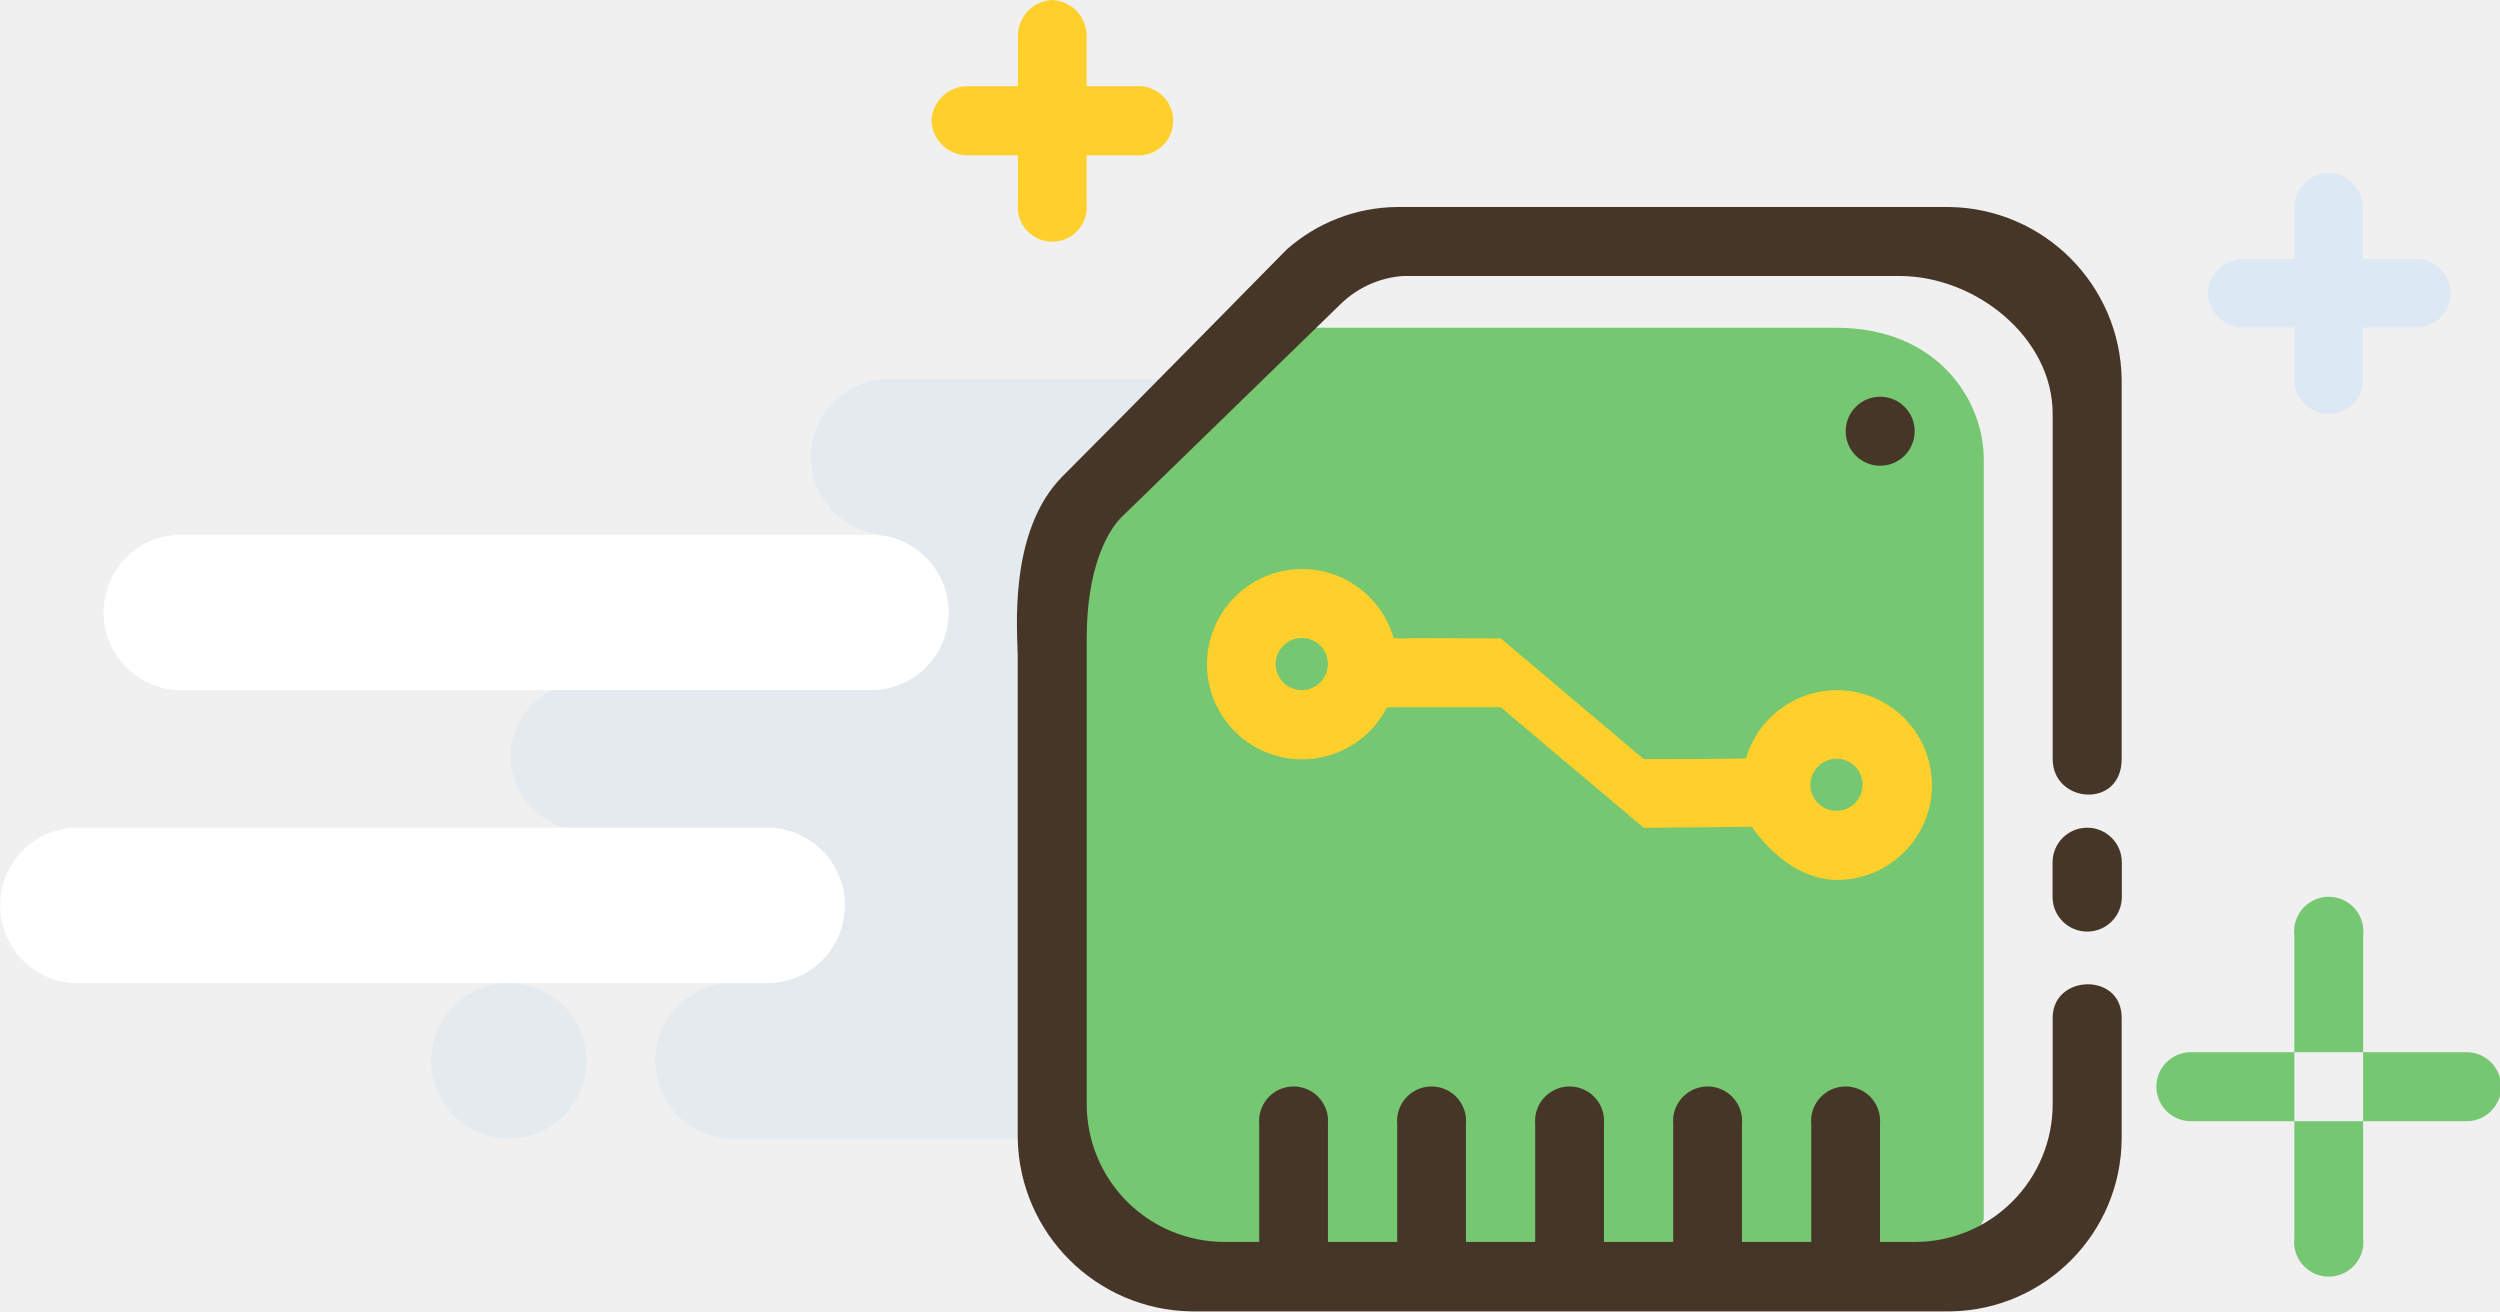
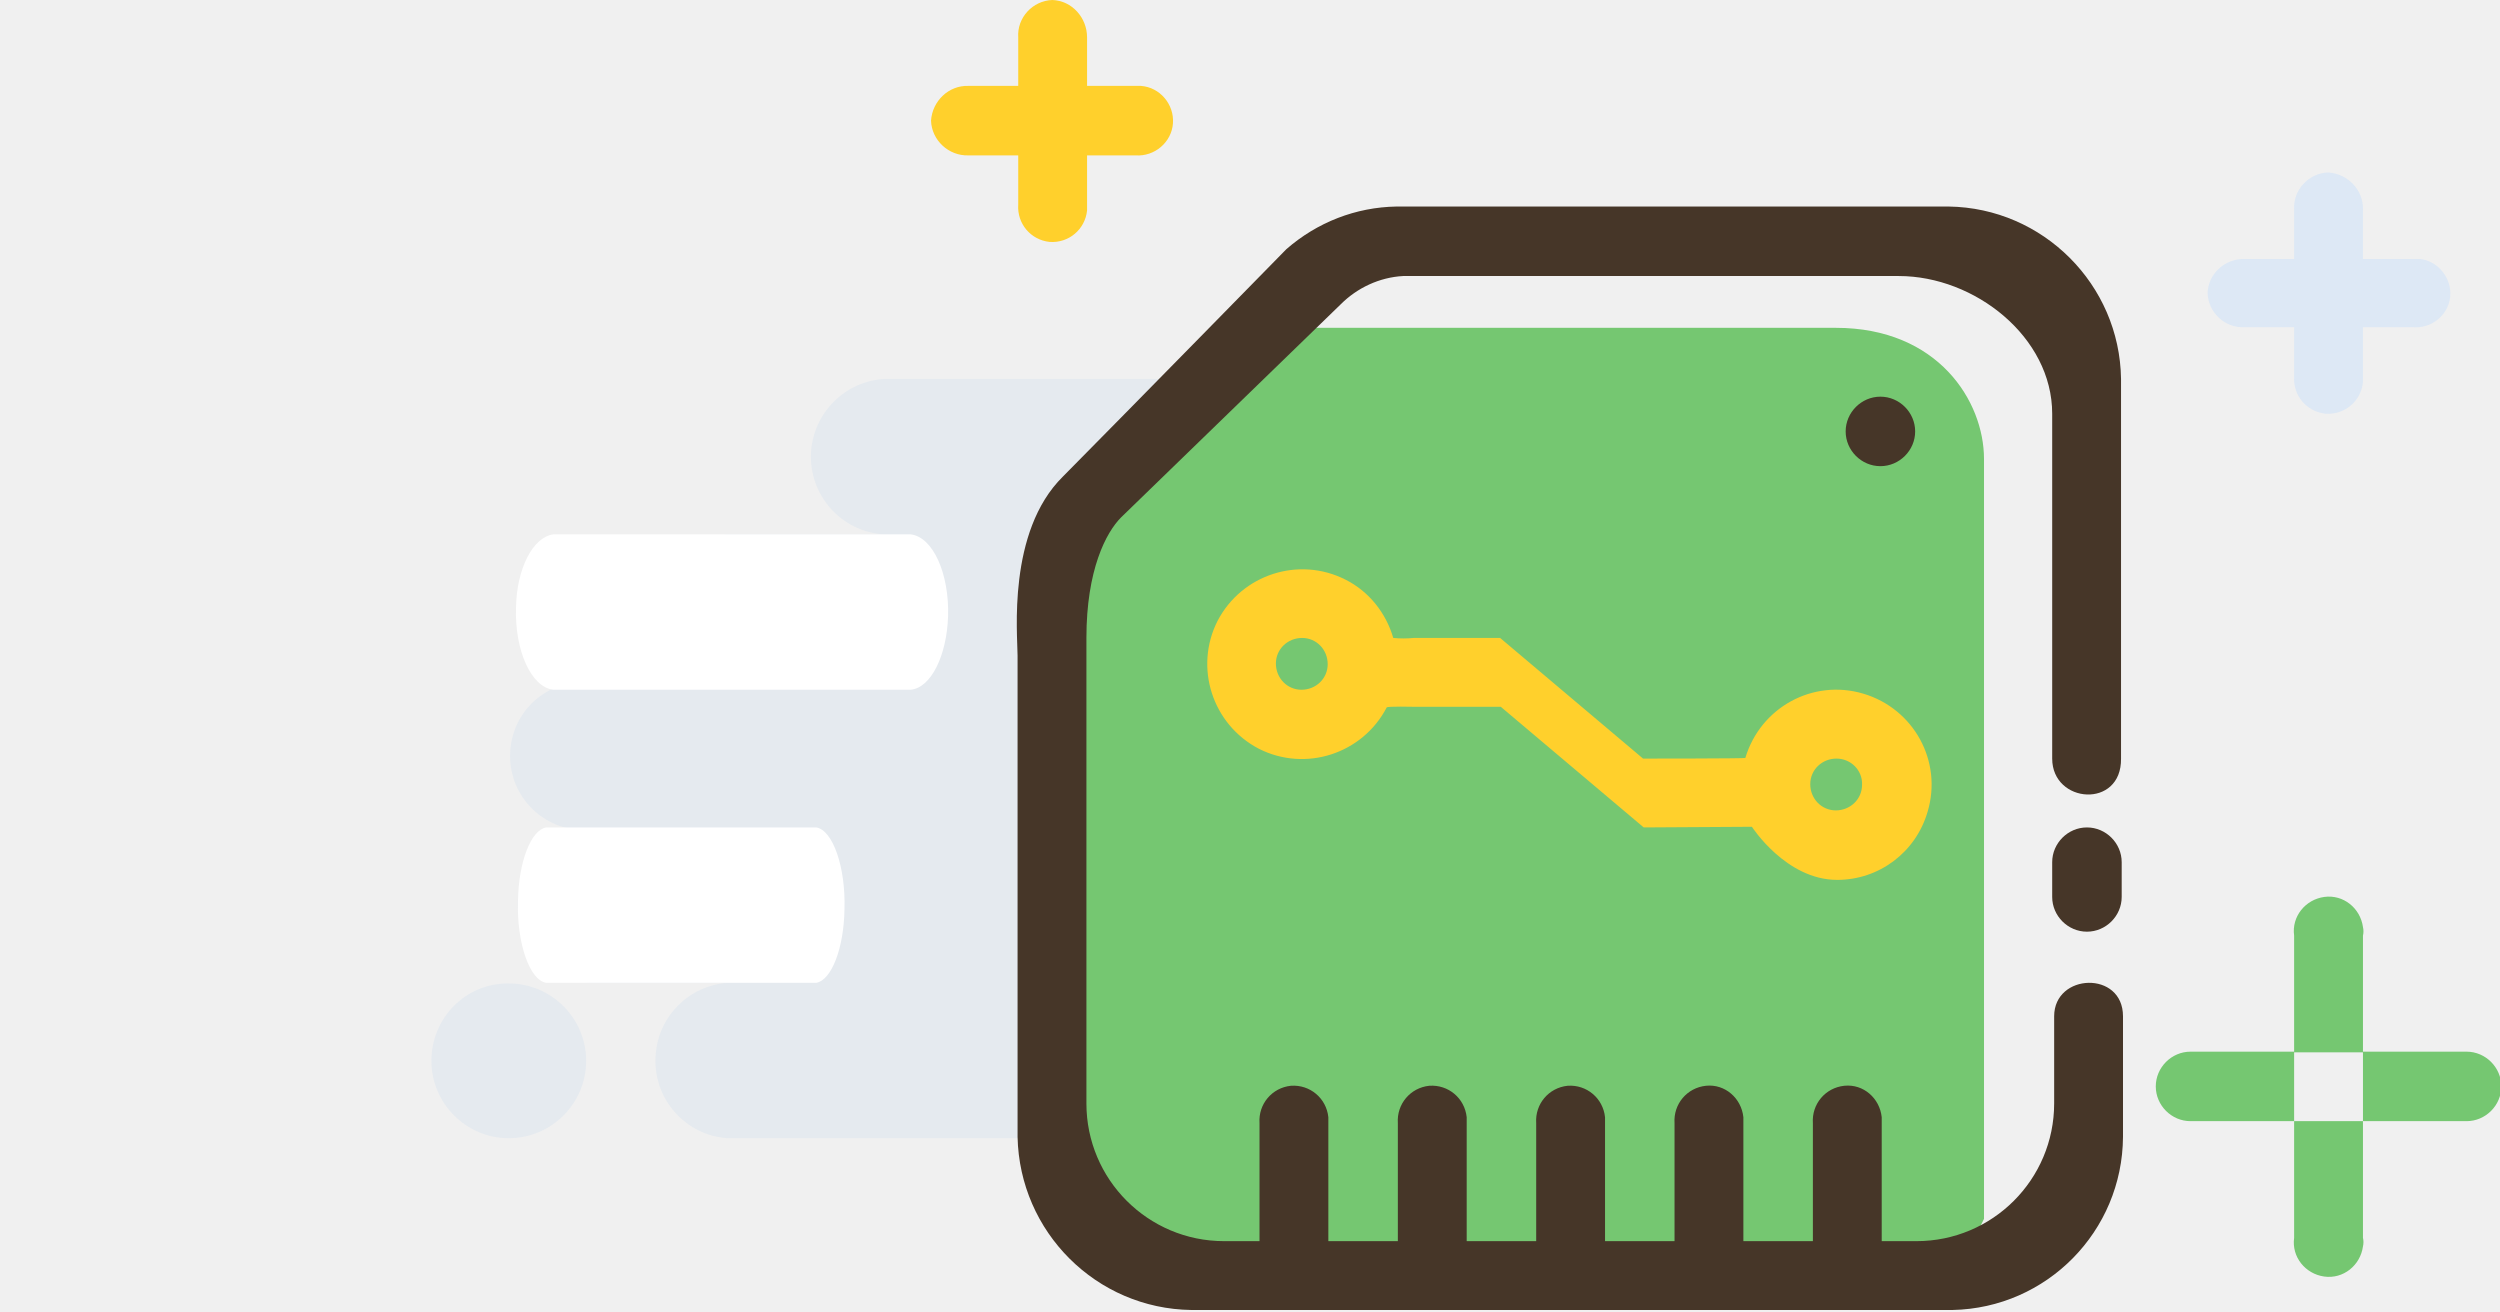
- <svg xmlns="http://www.w3.org/2000/svg" t="1642429800094" class="icon" viewBox="0 0 1952 1024" version="1.1" p-id="11409" width="381.25" height="200">
-   <defs>
-     <style type="text/css" />
-   </defs>
-   <path d="M969.72 648.386H456.34a57.725 57.725 0 0 1 0-115.449H969.72M1077.466 888.901H568.287a60.809 60.809 0 0 1 0-121.335H936.05M690.349 296.112H1235.717a60.755 60.755 0 0 1 0 121.335H690.349a60.755 60.755 0 0 1 0-121.295z m-119.867 121.335h541.893a57.725 57.725 0 0 1 0 115.449H570.429a57.725 57.725 0 0 1 0-115.382z m-109.739 228.784h397.312c28.108 0 64.647 121.335 56.755 121.335H460.69a60.809 60.809 0 0 1 0-121.295z" fill="#E5EAEF" p-id="11410" />
-   <path d="M57.385 646.271h545.017a60.768 60.768 0 0 1 0 121.335H57.385a60.768 60.768 0 0 1 0-121.335z" fill="#FFFFFF" p-id="11411" />
-   <path d="M138.315 417.514h545.031a60.768 60.768 0 0 1 0 121.348H138.315a60.768 60.768 0 0 1 0-121.348z" fill="#FFFFFF" p-id="11412" />
-   <path d="M397.322 828.294m-60.607 0a60.607 60.607 0 1 0 121.214 0 60.607 60.607 0 1 0-121.214 0Z" fill="#E5EAEF" p-id="11413" />
-   <path d="M1791.441 875.432v91.005a27.044 27.044 0 1 0 53.684 0V875.432m0 0h80.809a26.936 26.936 0 0 0 0-53.873h-80.809m-53.684 53.873h-80.809a26.936 26.936 0 0 1 0-53.873h80.809m0 0v-90.991a27.044 27.044 0 1 1 53.684 0V821.56" fill="#75C771" p-id="11414" />
-   <path d="M1818.216 134.776a28.068 28.068 0 0 0-26.842 29.145v130.049a26.936 26.936 0 1 0 53.684 0v-130.049A28.068 28.068 0 0 0 1818.216 134.776zM1723.791 228.959a28.068 28.068 0 0 0 29.213 26.775h130.372a26.936 26.936 0 1 0 0-53.536h-130.372A28.068 28.068 0 0 0 1723.791 228.959z" fill="#DDE8F5" p-id="11415" />
-   <path d="M821.637 0a28.095 28.095 0 0 0-26.842 29.213v130.305a26.936 26.936 0 1 0 53.684 0V29.213A28.095 28.095 0 0 0 821.637 0zM727.293 94.345a28.189 28.189 0 0 0 29.226 26.936h130.359a27.058 27.058 0 1 0 0-53.954H756.519A28.189 28.189 0 0 0 727.293 94.345z" fill="#FFD02C" p-id="11416" />
-   <path d="M979.148 255.896h454.269c80.122 0 115.503 57.24 115.503 102.547v593.584L1520.488 1010.114h-598.257l-113.954-116.042V429.972z" fill="#75C771" p-id="11417" />
-   <path d="M1434.373 687.053c-40.095 0-66.439-41.482-66.439-41.482l-84.54 0.727L1171.743 552.196h-67.543s-21.105-0.269-21.455 0.404a74.277 74.277 0 1 1 5.387-54.371 125.254 125.254 0 0 0 16.054 0l67.691 0.242 111.557 94.277s79.651 0 79.866-0.687a74.075 74.075 0 1 1 71.072 94.991zM1016.589 498.134a20.364 20.364 0 1 0 20.202 20.377 20.202 20.202 0 0 0-20.148-20.377z m417.514 94.277a20.364 20.364 0 1 0 20.202 20.377 20.202 20.202 0 0 0-20.148-20.377z" fill="#FFD02C" p-id="11418" />
-   <path d="M1468.043 336.705m-26.936 0a26.936 26.936 0 1 0 53.873 0 26.936 26.936 0 1 0-53.873 0Z" fill="#463628" p-id="11419" />
-   <path d="M1629.661 727.39A27.044 27.044 0 0 1 1602.644 700.346v-27.031a27.044 27.044 0 0 1 54.088 0V700.346a27.044 27.044 0 0 1-27.071 27.044zM1602.725 592.6V323.237c0-59.987-60.351-107.746-119.638-107.746H1095.688a77.604 77.604 0 0 0-48.876 21.859L875.443 404.046c-11.623 11.758-26.936 41.011-26.936 94.277v363.641a107.584 107.584 0 0 0 107.746 107.746h26.936v-92.203a26.936 26.936 0 1 1 53.684 0V969.71H1090.934v-92.203a26.936 26.936 0 1 1 53.684 0V969.71H1198.679v-92.203a26.936 26.936 0 1 1 53.684 0V969.71h54.088v-92.203a26.936 26.936 0 1 1 53.684 0V969.71h54.088v-92.203a26.936 26.936 0 1 1 53.684 0V969.71H1494.98a107.584 107.584 0 0 0 107.746-107.746v-67.341c0-33.859 53.873-35.731 53.873 0v94.277a135.692 135.692 0 0 1-133.227 135.019H930.137A137.658 137.658 0 0 1 794.634 888.901V511.791c0-16.283-8.216-96.661 35.112-139.988 52.526-52.526 174.979-177.066 174.979-177.066A132.056 132.056 0 0 1 1090.934 161.618h430.982a136.635 136.635 0 0 1 134.682 134.682v296.3c0 39.219-53.873 34.91-53.873 0z" fill="#463628" p-id="11420" />
+ <svg xmlns="http://www.w3.org/2000/svg" version="1.1" id="图层_1" x="0px" y="0px" viewBox="0 0 381.3 200" style="enable-background:new 0 0 381.3 200;" xml:space="preserve">
+   <style type="text/css">
+ 	.st0{fill:#E5EAEF;}
+ 	.st1{fill:#FFFFFF;}
+ 	.st2{fill:#75C771;}
+ 	.st3{fill:#DDE8F5;}
+ 	.st4{fill:#FFD02C;}
+ 	.st5{fill:#463628;}
+ </style>
+   <path class="st0" d="M189.4,126.6H89.1c-6.2,0-11.3-5-11.3-11.3s5-11.3,11.3-11.3l0,0h100.3 M210.4,173.6H111  c-6.5-0.4-11.5-6.1-11-12.7c0.4-5.9,5.1-10.6,11-11h71.8 M134.8,57.8h106.5c6.5,0.4,11.6,5.9,11.2,12.5c-0.3,6.1-5.2,10.9-11.2,11.2  H134.8c-6.5-0.4-11.5-6-11.1-12.6C124.1,63,128.8,58.2,134.8,57.8L134.8,57.8z M111.4,81.5h105.8c6.2,0,11.3,5.1,11.3,11.3  c0,6.2-5,11.3-11.3,11.3H111.4c-6.2-0.2-11.1-5.4-10.9-11.7C100.7,86.5,105.5,81.7,111.4,81.5L111.4,81.5z M90,126.2h77.6  c5.5,0,12.6,23.7,11.1,23.7H90c-6.5-0.5-11.5-6.2-11-12.7C79.4,131.3,84.1,126.7,90,126.2L90,126.2z" />
+   <path class="st1" d="M83.3,126.2h41.2c2.5,0.4,4.5,6,4.3,12.5c-0.1,6-2,10.8-4.3,11.2H83.3c-2.5-0.4-4.5-6-4.3-12.5  C79.1,131.4,81,126.6,83.3,126.2z" />
+   <path class="st1" d="M84.4,81.5h54.5c3.4,0.4,5.9,6,5.7,12.5c-0.2,6-2.6,10.9-5.7,11.2H84.4c-3.4-0.4-5.9-6-5.7-12.5  C78.8,86.7,81.3,81.9,84.4,81.5z" />
+   <path class="st0" d="M65.8,161.8c0,6.5,5.3,11.8,11.8,11.8c6.5,0,11.8-5.3,11.8-11.8c0,0,0,0,0,0c0-6.5-5.3-11.8-11.8-11.8  C71.1,149.9,65.8,155.2,65.8,161.8C65.8,161.8,65.8,161.8,65.8,161.8z" />
+   <path class="st2" d="M349.9,171v17.8c-0.4,2.9,1.7,5.5,4.6,5.9s5.5-1.7,5.9-4.6c0.1-0.4,0.1-0.9,0-1.3V171 M360.4,171h15.8  c2.9,0,5.3-2.4,5.3-5.3c0-2.9-2.4-5.3-5.3-5.3h-15.8 M349.9,171h-15.8c-2.9,0-5.3-2.4-5.3-5.3c0-2.9,2.4-5.3,5.3-5.3h15.8   M349.9,160.5v-17.8c-0.4-2.9,1.7-5.5,4.6-5.9c2.9-0.4,5.5,1.7,5.9,4.6c0.1,0.4,0.1,0.9,0,1.3v17.8" />
+   <path class="st3" d="M355.1,26.3c-3,0.1-5.4,2.7-5.2,5.7v25.4c-0.2,2.9,1.9,5.4,4.8,5.7c2.9,0.2,5.4-1.9,5.7-4.8c0-0.3,0-0.6,0-0.9  V32C360.5,29,358.1,26.5,355.1,26.3z M336.7,44.7c0.1,3,2.7,5.4,5.7,5.2h25.5c2.9,0.3,5.5-1.8,5.8-4.6s-1.8-5.5-4.6-5.8  c-0.4,0-0.8,0-1.2,0h-25.5C339.4,39.4,336.8,41.7,336.7,44.7z" />
+   <path class="st4" d="M160.5,0c-3,0.1-5.4,2.7-5.2,5.7v25.5c-0.2,2.9,1.9,5.4,4.8,5.7c2.9,0.2,5.4-1.9,5.7-4.8c0-0.3,0-0.6,0-0.9V5.7  C165.8,2.7,163.5,0.1,160.5,0z M142,18.4c0.1,3,2.7,5.4,5.7,5.3h25.5c2.9,0.2,5.5-2,5.7-4.9s-2-5.5-4.9-5.7c-0.3,0-0.5,0-0.8,0  h-25.5C144.7,13,142.2,15.4,142,18.4z" />
+   <path class="st2" d="M191.2,50H280c15.6,0,22.6,11.2,22.6,20v115.9l-5.6,11.3H180.1l-22.3-22.7V84L191.2,50z" />
+   <path class="st4" d="M280.2,134.2c-7.8,0-13-8.1-13-8.1l-16.5,0.1l-21.8-18.4h-13.2c0,0-4.1-0.1-4.2,0.1c-3.7,7.1-12.4,9.9-19.5,6.3  c-7.1-3.7-9.9-12.4-6.3-19.5c3.7-7.1,12.4-9.9,19.5-6.3c3.6,1.8,6.2,5.1,7.3,8.9c1,0.1,2.1,0.1,3.1,0l13.2,0l21.8,18.4  c0,0,15.6,0,15.6-0.1c2.3-7.7,10.3-12.1,18-9.8c7.7,2.3,12.1,10.3,9.8,18C292.2,130,286.6,134.2,280.2,134.2z M198.6,97.3  c-2.2,0-4,1.7-4,3.9c0,2.2,1.7,4,3.9,4c2.2,0,4-1.7,4-3.9c0,0,0,0,0,0C202.5,99.1,200.8,97.3,198.6,97.3  C198.6,97.3,198.6,97.3,198.6,97.3L198.6,97.3z M280.1,115.7c-2.2,0-4,1.7-4,3.9c0,2.2,1.7,4,3.9,4c2.2,0,4-1.7,4-3.9c0,0,0,0,0,0  C284.1,117.5,282.3,115.7,280.1,115.7C280.1,115.7,280.1,115.7,280.1,115.7L280.1,115.7z" />
+   <path class="st5" d="M281.5,65.8c0,2.9,2.4,5.3,5.3,5.3s5.3-2.4,5.3-5.3c0-2.9-2.4-5.3-5.3-5.3S281.5,62.9,281.5,65.8L281.5,65.8z" />
+   <path class="st5" d="M318.3,142.1c-2.9,0-5.3-2.4-5.3-5.3v-5.3c0-2.9,2.4-5.3,5.3-5.3s5.3,2.4,5.3,5.3l0,0v5.3  C323.6,139.7,321.2,142.1,318.3,142.1C318.3,142.1,318.3,142.1,318.3,142.1L318.3,142.1z M313,115.7V63.1c0-11.7-11.8-21-23.4-21  H214c-3.6,0.2-7,1.8-9.5,4.3L171,78.9c-2.3,2.3-5.3,8-5.3,18.4v71c0,11.6,9.4,21,21,21c0,0,0,0,0.1,0h5.3v-18  c-0.2-2.9,1.9-5.4,4.8-5.7c2.9-0.2,5.4,1.9,5.7,4.8c0,0.3,0,0.6,0,0.9v18h10.6v-18c-0.2-2.9,1.9-5.4,4.8-5.7  c2.9-0.2,5.4,1.9,5.7,4.8c0,0.3,0,0.6,0,0.9v18h10.6v-18c-0.2-2.9,1.9-5.4,4.8-5.7c2.9-0.2,5.4,1.9,5.7,4.8c0,0.3,0,0.6,0,0.9v18  h10.6v-18c-0.2-2.9,1.9-5.4,4.8-5.7s5.4,1.9,5.7,4.8c0,0.3,0,0.6,0,0.9v18h10.6v-18c-0.2-2.9,1.9-5.4,4.8-5.7s5.4,1.9,5.7,4.8  c0,0.3,0,0.6,0,0.9v18h5.3c11.6,0,21-9.4,21-21c0,0,0,0,0-0.1v-13.2c0-6.6,10.5-7,10.5,0v18.4c-0.1,14.4-11.6,26.1-26,26.4H181.7  c-14.5-0.2-26.2-11.9-26.5-26.4V100c0-3.2-1.6-18.9,6.9-27.3C172.3,62.4,196.2,38,196.2,38c4.7-4.1,10.6-6.4,16.8-6.5h84.2  c14.4,0.2,26.1,11.9,26.3,26.3v57.9C323.6,123.4,313,122.6,313,115.7L313,115.7z" />
</svg>
